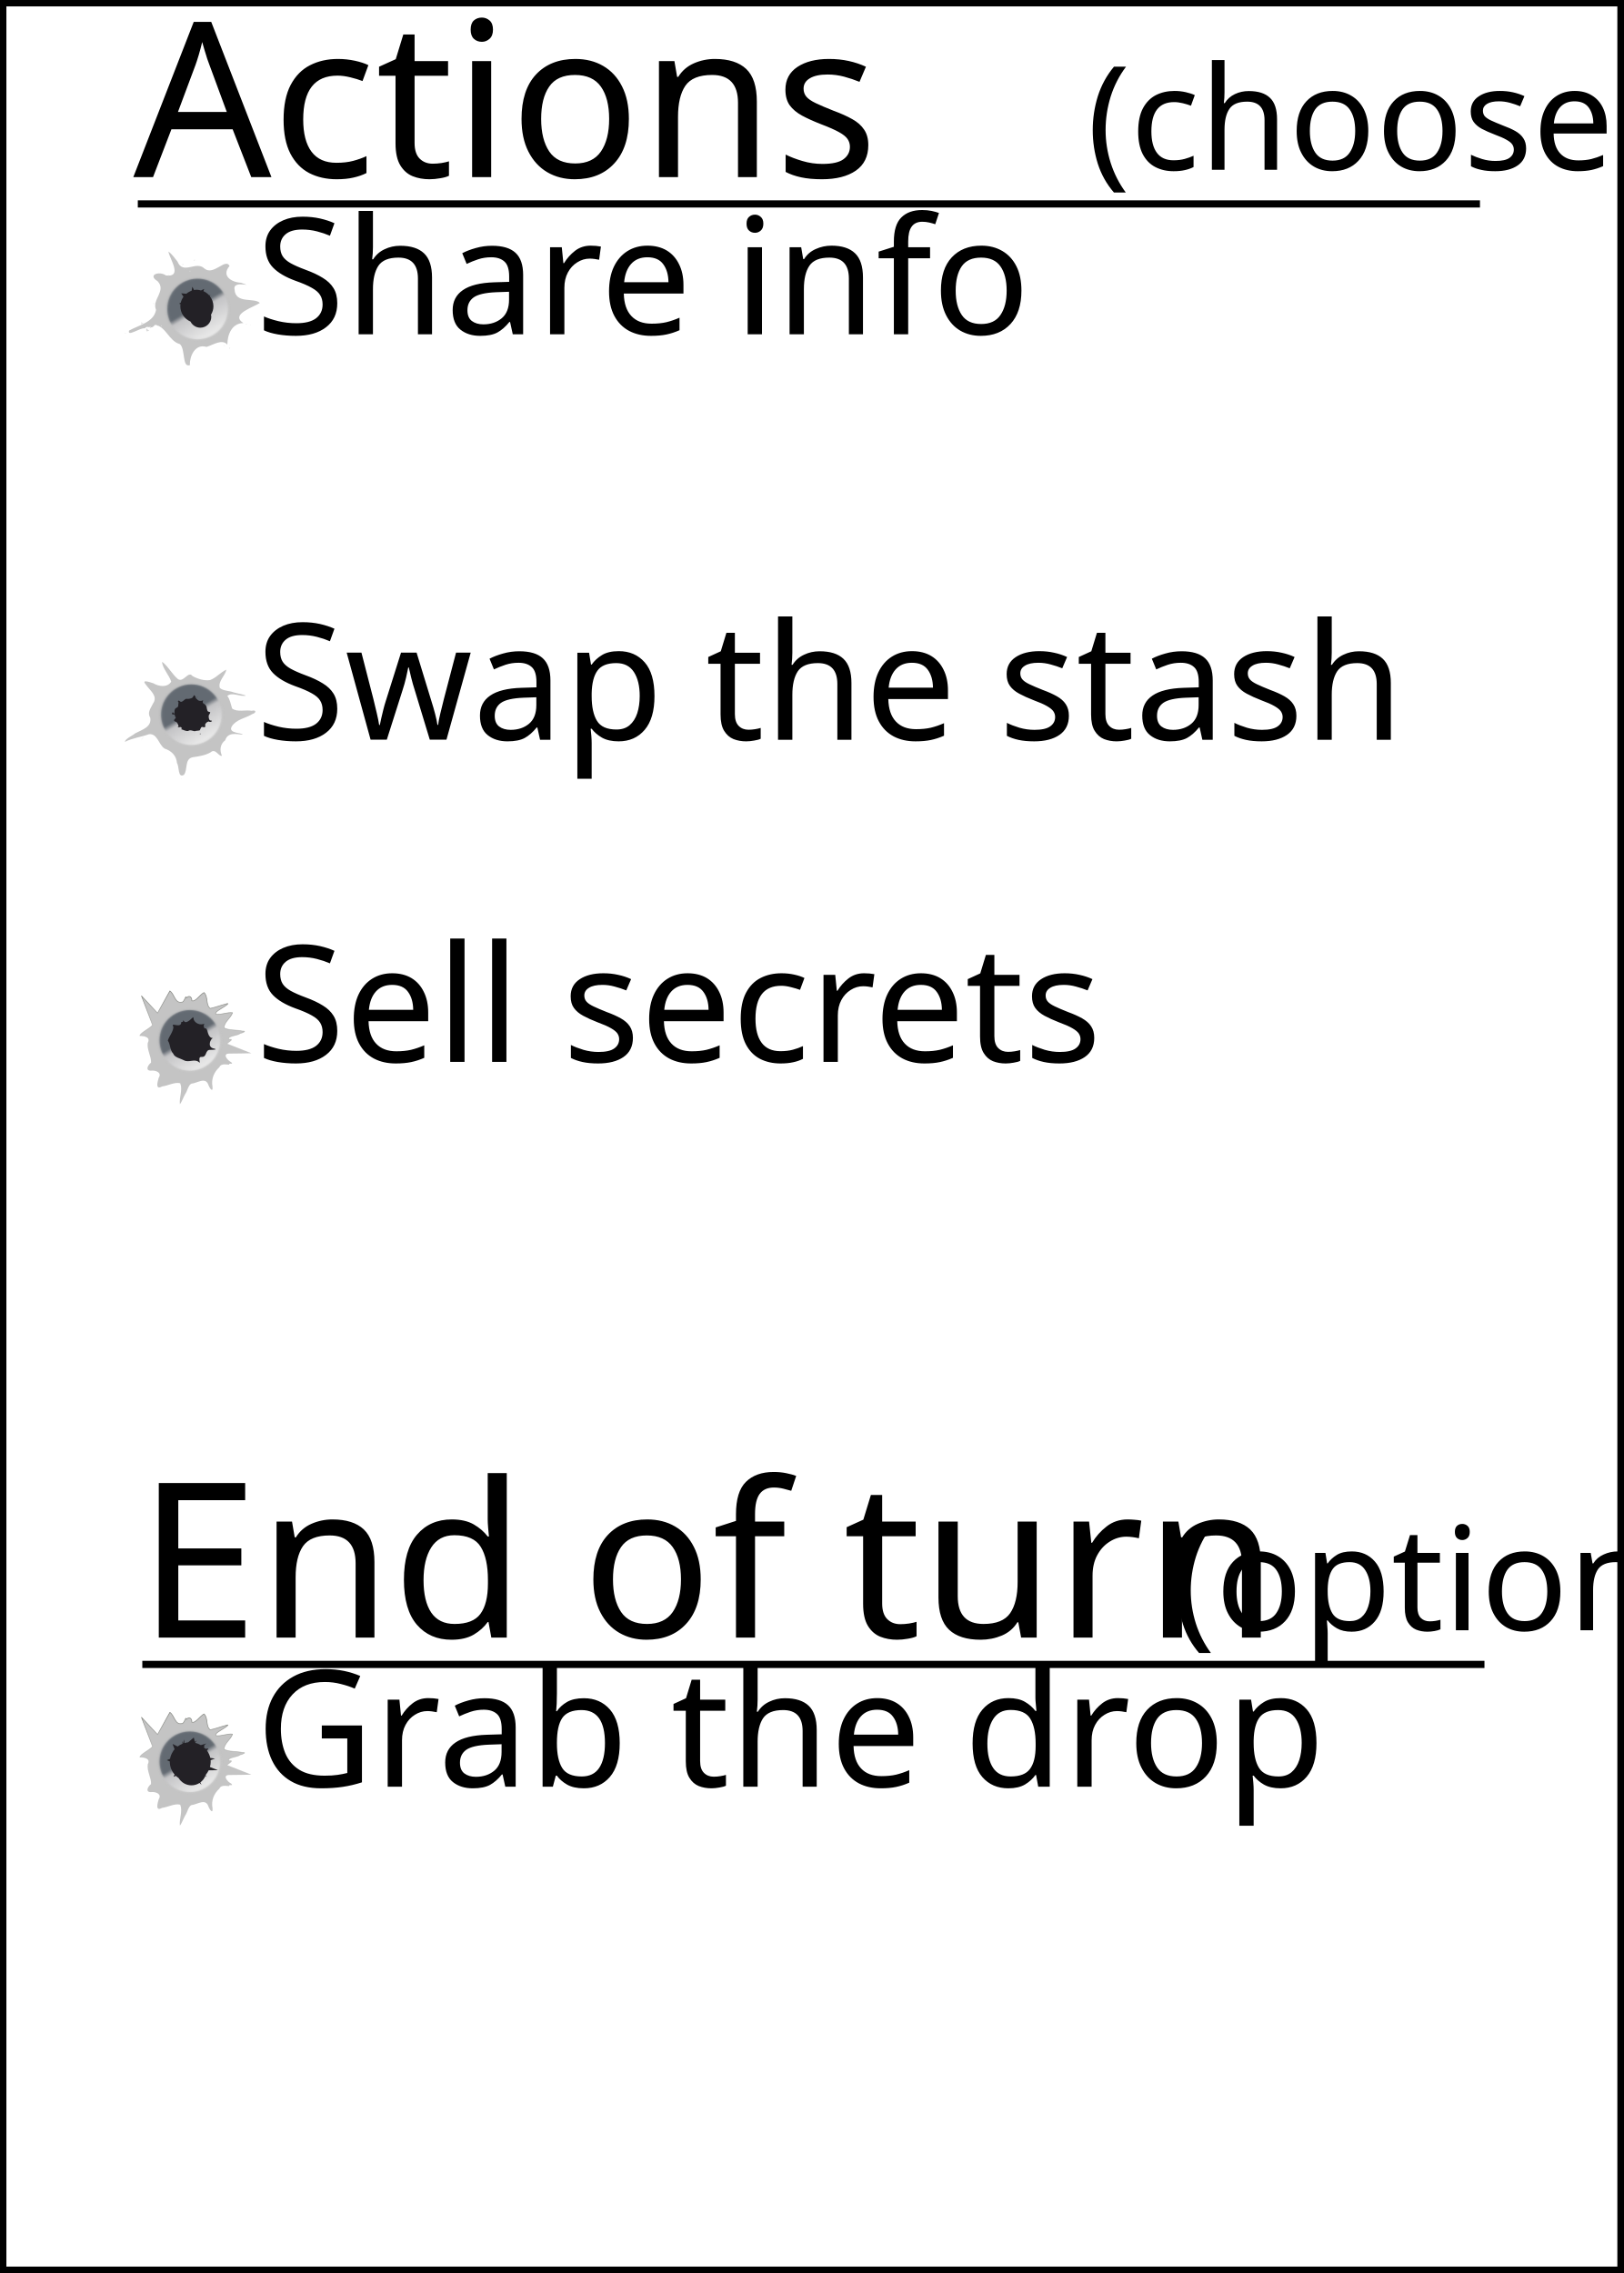
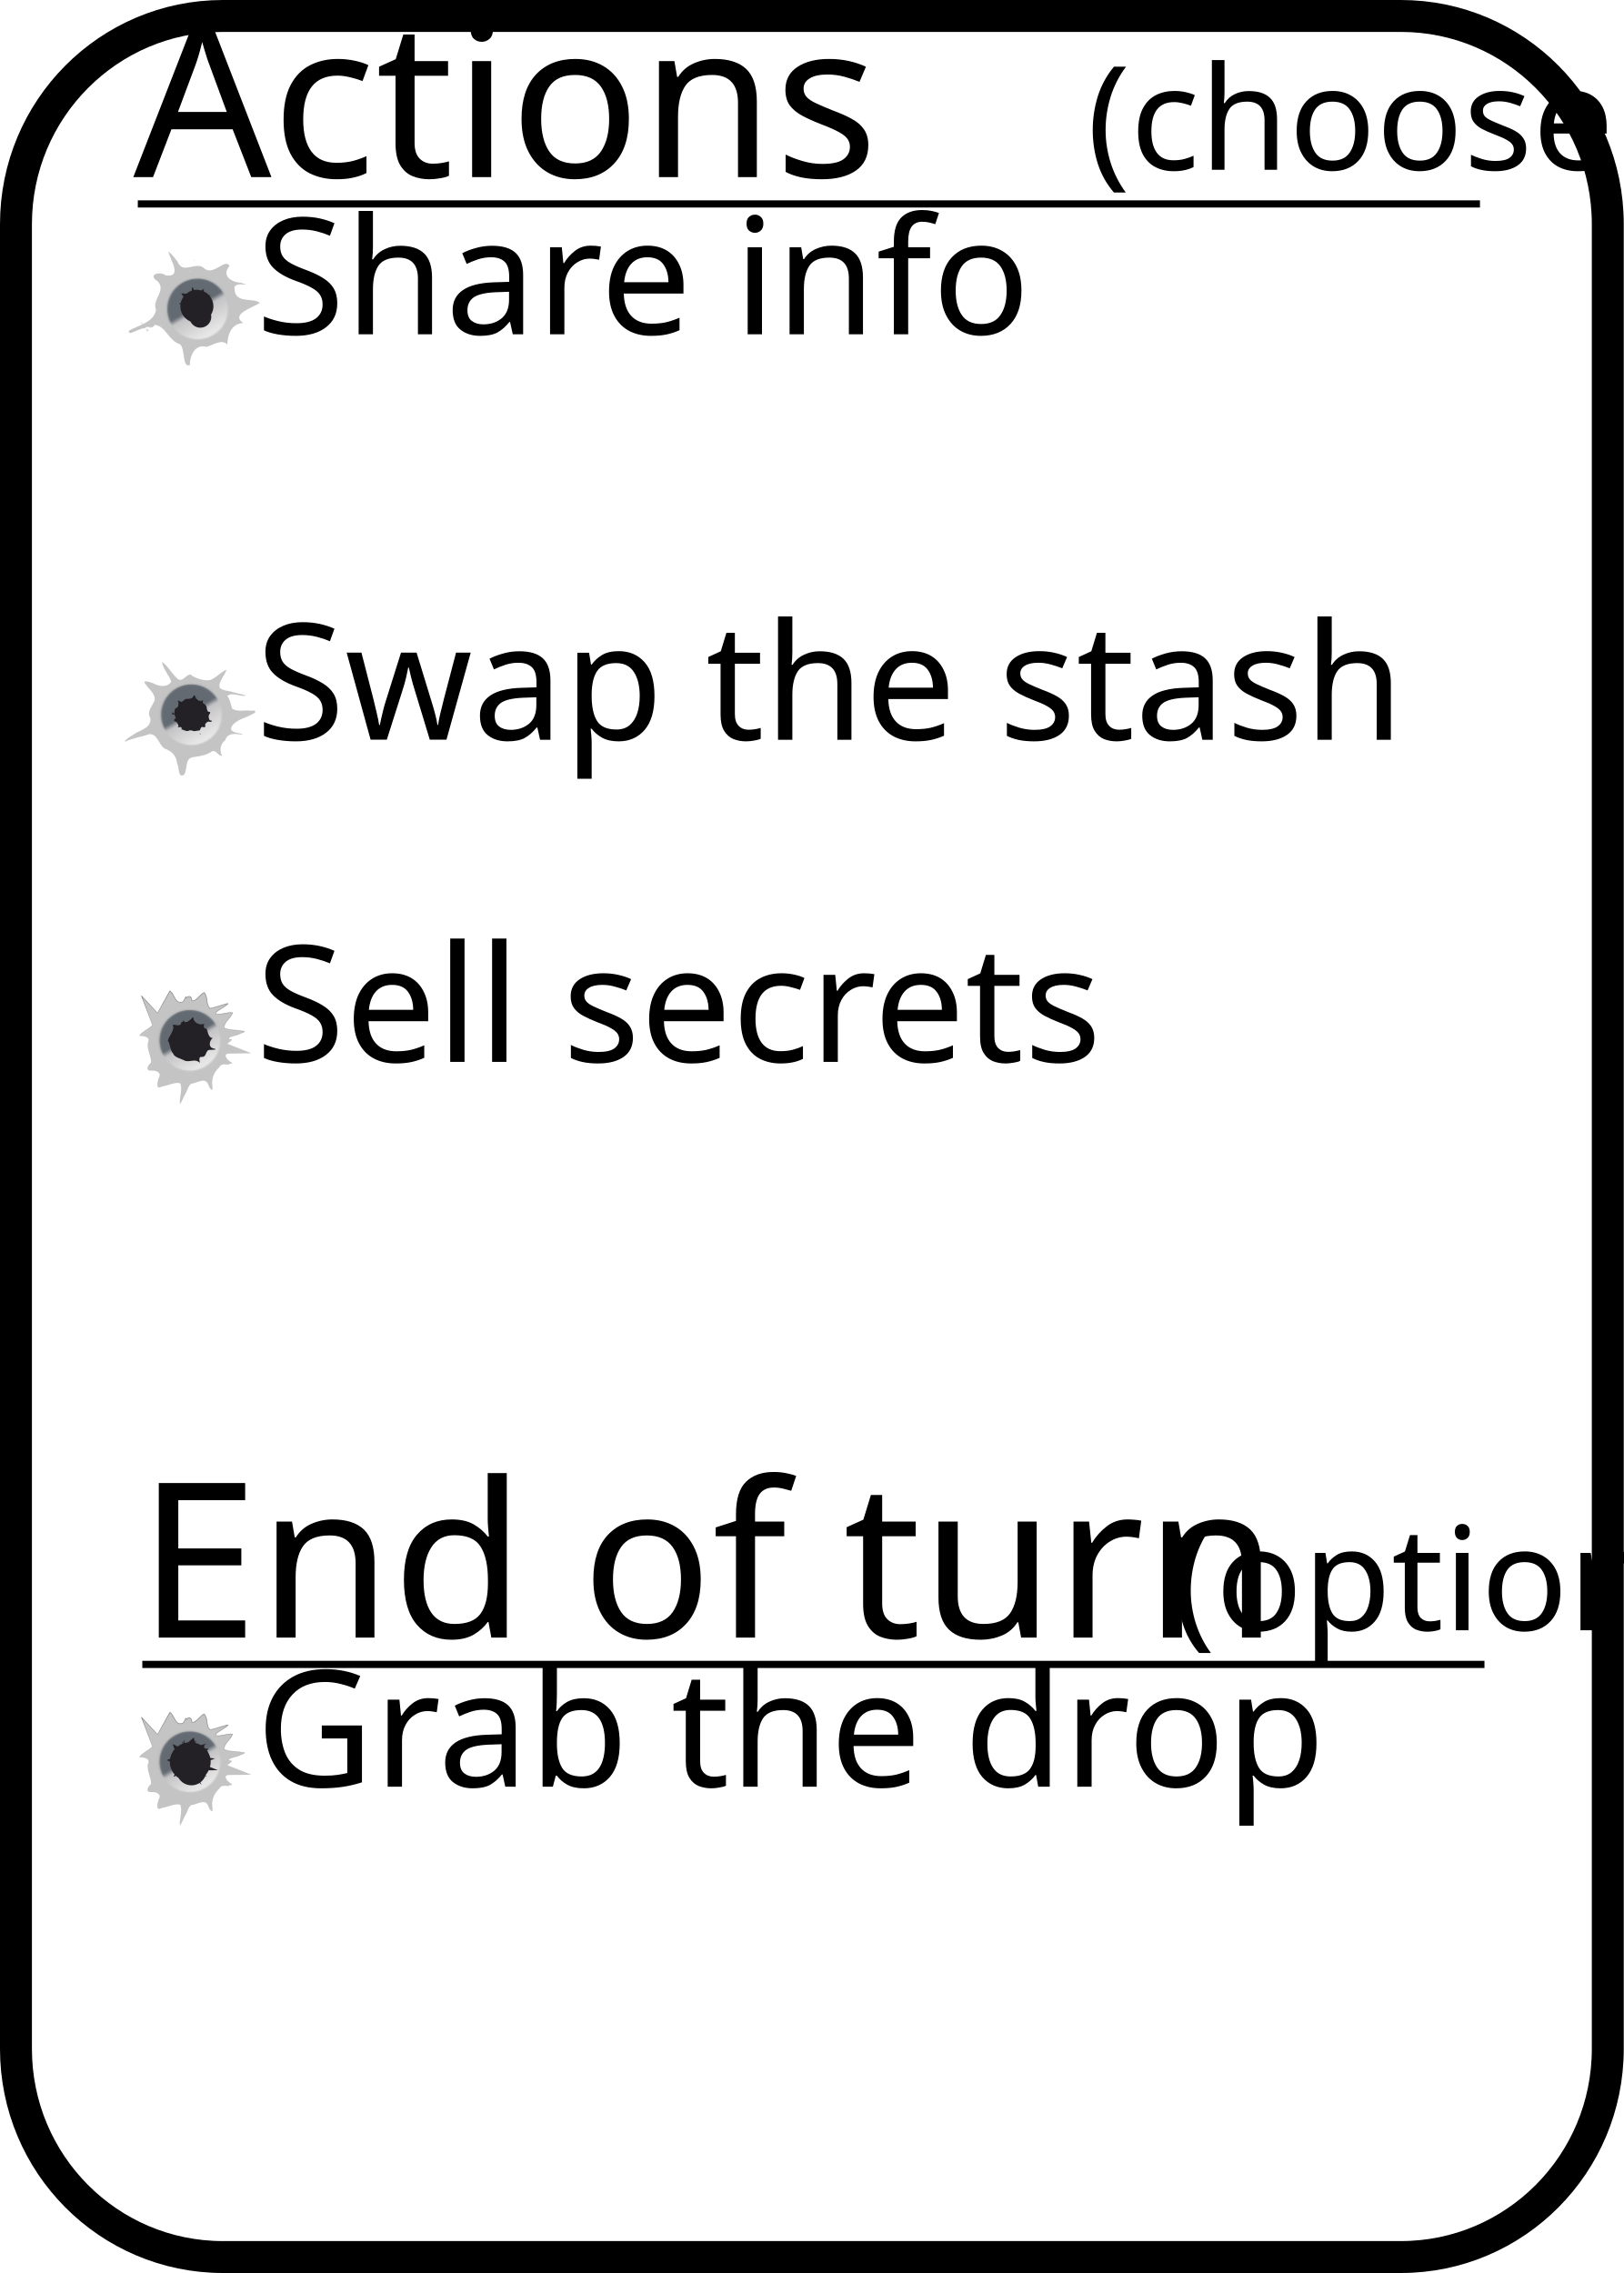
<svg xmlns="http://www.w3.org/2000/svg" xmlns:xlink="http://www.w3.org/1999/xlink" width="2.5in" height="3.5in" viewBox="0 0 225 315" id="svg2" version="1.1">
  <defs id="defs4">
    <clipPath clipPathUnits="userSpaceOnUse" id="clipPath4487">
      <rect y="217.061" x="289.868" height="315" width="225" id="rect4489" style="opacity:1;fill:#000000;fill-opacity:1;fill-rule:evenodd;stroke:none;stroke-width:1px;stroke-linecap:butt;stroke-linejoin:miter;stroke-opacity:1" />
    </clipPath>
    <clipPath id="clipPath4487-1" clipPathUnits="userSpaceOnUse">
      <rect style="opacity:1;fill:#000000;fill-opacity:1;fill-rule:evenodd;stroke:none;stroke-width:1px;stroke-linecap:butt;stroke-linejoin:miter;stroke-opacity:1" id="rect4489-6" width="225" height="315" x="289.868" y="217.061" />
    </clipPath>
    <filter id="filter4176" style="color-interpolation-filters:sRGB;">
      <feGaussianBlur id="feGaussianBlur4178" result="blur" stdDeviation="3.13" />
      <feComposite id="feComposite4180" result="composite1" operator="atop" in2="blur" in="SourceGraphic" />
      <feComposite id="feComposite4182" result="composite2" operator="in" in2="composite1" />
      <feComposite id="feComposite4184" result="composite3" operator="in" in2="composite2" />
    </filter>
    <filter id="filter4250" style="color-interpolation-filters:sRGB;">
      <feGaussianBlur id="feGaussianBlur4252" result="blur" stdDeviation="15.894" />
      <feComposite id="feComposite4254" result="composite1" operator="atop" in2="blur" in="SourceGraphic" />
      <feComposite id="feComposite4256" result="composite2" operator="in" in2="composite1" />
      <feComposite id="feComposite4258" result="composite3" operator="in" in2="composite2" />
    </filter>
    <clipPath clipPathUnits="userSpaceOnUse" id="clipPath4487-7">
      <rect y="217.061" x="289.868" height="315" width="225" id="rect4489-8" style="opacity:1;fill:#000000;fill-opacity:1;fill-rule:evenodd;stroke:none;stroke-width:1px;stroke-linecap:butt;stroke-linejoin:miter;stroke-opacity:1" />
    </clipPath>
    <filter style="color-interpolation-filters:sRGB;" id="filter4159">
      <feGaussianBlur stdDeviation="3.13" result="blur" id="feGaussianBlur4161" />
      <feComposite in="SourceGraphic" in2="blur" operator="atop" result="composite1" id="feComposite4163" />
      <feComposite in2="composite1" operator="in" result="composite2" id="feComposite4165" />
      <feComposite in2="composite2" operator="in" result="composite3" id="feComposite4167" />
    </filter>
    <clipPath id="clipPath4359" clipPathUnits="userSpaceOnUse">
      <rect style="opacity:1;fill:#2d78ba;fill-opacity:1;fill-rule:evenodd;stroke:none;stroke-width:1px;stroke-linecap:butt;stroke-linejoin:miter;stroke-opacity:1" id="rect4361" width="503.893" height="705.45" x="-1014.725" y="-323.922" />
    </clipPath>
    <filter id="filter4316-3" style="color-interpolation-filters:sRGB">
      <feGaussianBlur id="feGaussianBlur4318-7" result="blur" stdDeviation="5" />
      <feComposite id="feComposite4320-6" result="composite1" operator="atop" in2="blur" in="SourceGraphic" />
      <feComposite id="feComposite4322-7" result="composite2" operator="in" in2="composite1" />
      <feComposite id="feComposite4324-4" result="composite3" operator="in" in2="composite2" />
    </filter>
    <clipPath clipPathUnits="userSpaceOnUse" id="clipPath4337">
      <rect style="opacity:1;fill:#442a0b;fill-opacity:1;fill-rule:evenodd;stroke:none;stroke-width:1px;stroke-linecap:butt;stroke-linejoin:miter;stroke-opacity:1" id="rect4339" width="270.947" height="379.325" x="-368.422" y="-89.322" />
    </clipPath>
    <clipPath id="clipPath4487-6" clipPathUnits="userSpaceOnUse">
      <rect style="opacity:1;fill:#000000;fill-opacity:1;fill-rule:evenodd;stroke:none;stroke-width:1px;stroke-linecap:butt;stroke-linejoin:miter;stroke-opacity:1" id="rect4489-0" width="225" height="315" x="289.868" y="217.061" />
    </clipPath>
    <clipPath id="clipPath4644" clipPathUnits="userSpaceOnUse">
      <rect style="opacity:1;fill:#1b3a55;fill-opacity:1;fill-rule:evenodd;stroke:none;stroke-width:1px;stroke-linecap:butt;stroke-linejoin:miter;stroke-opacity:1" id="rect4646" width="225" height="315" x="289.868" y="217.061" />
    </clipPath>
    <clipPath clipPathUnits="userSpaceOnUse" id="clipPath4487-7-5">
      <rect y="217.061" x="289.868" height="315" width="225" id="rect4489-1" style="opacity:1;fill:#000000;fill-opacity:1;fill-rule:evenodd;stroke:none;stroke-width:1px;stroke-linecap:butt;stroke-linejoin:miter;stroke-opacity:1" />
    </clipPath>
    <clipPath clipPathUnits="userSpaceOnUse" id="clipPath4644-9">
      <rect y="217.061" x="289.868" height="315" width="225" id="rect4646-0" style="opacity:1;fill:#1b3a55;fill-opacity:1;fill-rule:evenodd;stroke:none;stroke-width:1px;stroke-linecap:butt;stroke-linejoin:miter;stroke-opacity:1" />
    </clipPath>
    <filter style="color-interpolation-filters:sRGB;" id="filter4169">
      <feGaussianBlur stdDeviation="64.59" result="blur" id="feGaussianBlur4171" />
      <feComposite in="SourceGraphic" in2="blur" operator="atop" result="composite1" id="feComposite4173" />
      <feComposite in2="composite1" operator="in" result="composite2" id="feComposite4175" />
      <feComposite in2="composite2" operator="in" result="composite3" id="feComposite4177" />
    </filter>
    <clipPath clipPathUnits="userSpaceOnUse" id="clipPath4185">
      <rect style="opacity:0.214;fill:#ff0000;fill-opacity:1" id="rect4187" width="628.571" height="874.286" x="544.154" y="-656.51" />
    </clipPath>
    <filter style="color-interpolation-filters:sRGB;" id="filter4249">
      <feColorMatrix values="9.021 0 0 4.071 -4.011 0 9.021 0 4.071 -4.011 0 0 9.021 4.071 -4.011 0 0 0 1 0" id="feColorMatrix4251" />
    </filter>
    <filter style="color-interpolation-filters:sRGB;" id="filter4283">
      <feGaussianBlur stdDeviation="3.13" result="blur" id="feGaussianBlur4285" />
      <feComposite in="SourceGraphic" in2="blur" operator="atop" result="composite1" id="feComposite4287" />
      <feComposite in2="composite1" operator="in" result="composite2" id="feComposite4289" />
      <feComposite in2="composite2" operator="in" result="composite3" id="feComposite4291" />
    </filter>
    <filter style="color-interpolation-filters:sRGB;" id="filter4564">
      <feColorMatrix values="2.86 -0.3 -0.3 0 0 -0.3 2.86 -0.3 0 0 -0.3 -0.3 2.86 0 0 0 0 0 1 0 " id="feColorMatrix4566" />
    </filter>
    <clipPath clipPathUnits="userSpaceOnUse" id="clipPath5019">
      <rect style="opacity:1;fill:#1b3a55;fill-opacity:1;fill-rule:evenodd;stroke:none;stroke-width:1px;stroke-linecap:butt;stroke-linejoin:miter;stroke-opacity:1" id="rect5021" width="652.476" height="913.466" x="634.955" y="-611.306" />
    </clipPath>
    <filter id="filter4316" style="color-interpolation-filters:sRGB;">
      <feGaussianBlur id="feGaussianBlur4318" result="blur" stdDeviation="5" />
      <feComposite id="feComposite4320" result="composite1" operator="atop" in2="blur" in="SourceGraphic" />
      <feComposite id="feComposite4322" result="composite2" operator="in" in2="composite1" />
      <feComposite id="feComposite4324" result="composite3" operator="in" in2="composite2" />
    </filter>
    <clipPath clipPathUnits="userSpaceOnUse" id="clipPath5019-2">
      <rect style="opacity:1;fill:#1b3a55;fill-opacity:1;fill-rule:evenodd;stroke:none;stroke-width:1px;stroke-linecap:butt;stroke-linejoin:miter;stroke-opacity:1" id="rect5021-4" width="652.476" height="913.466" x="634.955" y="-611.306" />
    </clipPath>
    <filter style="color-interpolation-filters:sRGB" id="filter4564-0">
      <feColorMatrix values="2.86 -0.3 -0.3 0 0 -0.3 2.86 -0.3 0 0 -0.3 -0.3 2.86 0 0 0 0 0 1 0 " id="feColorMatrix4566-8" />
    </filter>
    <filter style="color-interpolation-filters:sRGB" id="filter4283-3">
      <feGaussianBlur stdDeviation="3.13" result="blur" id="feGaussianBlur4285-8" />
      <feComposite in="SourceGraphic" in2="blur" operator="atop" result="composite1" id="feComposite4287-4" />
      <feComposite in2="composite1" operator="in" result="composite2" id="feComposite4289-2" />
      <feComposite in2="composite2" operator="in" result="composite3" id="feComposite4291-5" />
    </filter>
    <clipPath id="clipPath4359-9" clipPathUnits="userSpaceOnUse">
      <rect style="opacity:1;fill:#2d78ba;fill-opacity:1;fill-rule:evenodd;stroke:none;stroke-width:1px;stroke-linecap:butt;stroke-linejoin:miter;stroke-opacity:1" id="rect4361-8" width="503.893" height="705.45" x="-1014.725" y="-323.922" />
    </clipPath>
    <clipPath clipPathUnits="userSpaceOnUse" id="clipPath4602">
      <rect y="210.709" x="268.872" height="310.407" width="221.719" id="rect4604" style="opacity:1;fill:#42004f;fill-opacity:1;fill-rule:evenodd;stroke:none;stroke-width:1px;stroke-linecap:butt;stroke-linejoin:miter;stroke-opacity:1" />
    </clipPath>
    <clipPath clipPathUnits="userSpaceOnUse" id="clipPath4284">
      <rect style="opacity:1;fill:#42004f;fill-opacity:1;fill-rule:evenodd;stroke:none;stroke-width:1px;stroke-linecap:butt;stroke-linejoin:miter;stroke-opacity:1" id="rect4286" width="225" height="315" x="289.868" y="217.061" />
    </clipPath>
    <linearGradient id="linearGradient4192">
      <stop style="stop-color:#888a85;stop-opacity:1;" offset="0" id="stop4194" />
      <stop style="stop-color:#888a85;stop-opacity:0;" offset="1" id="stop4196" />
    </linearGradient>
    <linearGradient id="linearGradient4089">
      <stop style="stop-color:#636a72;stop-opacity:1;" offset="0" id="stop4091" />
      <stop id="stop4097" offset="0.416" style="stop-color:#636a72;stop-opacity:1" />
      <stop style="stop-color:#c4c4c6;stop-opacity:1" offset="0.515" id="stop4099" />
      <stop style="stop-color:#e7e7e7;stop-opacity:1" offset="1" id="stop4093" />
    </linearGradient>
    <linearGradient xlink:href="#linearGradient4192" id="linearGradient4372" gradientUnits="userSpaceOnUse" gradientTransform="translate(-42,-169)" x1="125.959" y1="244.126" x2="125.117" y2="267.638" />
    <linearGradient xlink:href="#linearGradient4089" id="linearGradient4374" gradientUnits="userSpaceOnUse" x1="111.267" y1="255.702" x2="120.723" y2="269.105" />
    <filter id="filter4141-2">
      <feGaussianBlur stdDeviation="0.35" id="feGaussianBlur4143-9" />
    </filter>
    <linearGradient xlink:href="#linearGradient4192" id="linearGradient4619" gradientUnits="userSpaceOnUse" gradientTransform="matrix(1.49614,0,0,1.49614,-85.83291,-256.1351)" x1="125.959" y1="244.126" x2="125.117" y2="267.638" />
    <linearGradient xlink:href="#linearGradient4089" id="linearGradient4210-4" gradientUnits="userSpaceOnUse" x1="111.267" y1="255.702" x2="120.723" y2="269.105" />
    <linearGradient xlink:href="#linearGradient4089" id="linearGradient4237" gradientUnits="userSpaceOnUse" x1="111.267" y1="255.702" x2="120.723" y2="269.105" />
    <linearGradient xlink:href="#linearGradient4089" id="linearGradient4392" gradientUnits="userSpaceOnUse" x1="111.267" y1="255.702" x2="120.723" y2="269.105" />
    <linearGradient xlink:href="#linearGradient4192" id="linearGradient4648" gradientUnits="userSpaceOnUse" gradientTransform="matrix(1.49614,0,0,1.49614,-85.83291,-256.1351)" x1="125.959" y1="244.126" x2="125.117" y2="267.638" />
  </defs>
  <g id="layer1" transform="translate(-289.8679,-217.0612)">
    <g id="g4371" transform="translate(-0.6249959,-5.999956)">
      <text xml:space="preserve" style="font-style:normal;font-weight:normal;font-size:40px;line-height:125%;font-family:sans-serif;text-align:start;letter-spacing:0px;word-spacing:0px;text-anchor:start;fill:#000000;fill-opacity:1;stroke:none;stroke-width:1px;stroke-linecap:butt;stroke-linejoin:miter;stroke-opacity:1" x="308.964" y="247.604" id="text4213">
        <tspan x="308.964" y="247.604" style="font-style:normal;font-variant:normal;font-weight:normal;font-stretch:normal;font-size:30px;font-family:'RM Typerighter old';-inkscape-font-specification:'RM Typerighter old';text-align:start;text-anchor:start" id="tspan4215">Actions</tspan>
      </text>
      <text id="text4262" y="246.588" x="441.116" style="font-style:normal;font-weight:normal;font-size:20px;line-height:125%;font-family:sans-serif;text-align:start;letter-spacing:0px;word-spacing:0px;text-anchor:start;fill:#000000;fill-opacity:1;stroke:none;stroke-width:1px;stroke-linecap:butt;stroke-linejoin:miter;stroke-opacity:1" xml:space="preserve">
        <tspan id="tspan4264" style="font-style:normal;font-variant:normal;font-weight:normal;font-stretch:normal;font-size:20px;font-family:'RM Typerighter old';-inkscape-font-specification:'RM Typerighter old';text-align:start;text-anchor:start" y="246.588" x="441.116">(choose one)</tspan>
      </text>
      <path id="path4305" d="m 309.589,251.323 185.98,0" style="fill:none;fill-rule:evenodd;stroke:#000000;stroke-width:0.995px;stroke-linecap:butt;stroke-linejoin:miter;stroke-opacity:1" />
    </g>
    <g id="g4379" transform="translate(0,196.3989)">
      <text id="text4383" y="247.604" x="308.964" style="font-style:normal;font-weight:normal;font-size:40px;line-height:125%;font-family:sans-serif;text-align:start;letter-spacing:0px;word-spacing:0px;text-anchor:start;fill:#000000;fill-opacity:1;stroke:none;stroke-width:1px;stroke-linecap:butt;stroke-linejoin:miter;stroke-opacity:1" xml:space="preserve">
        <tspan id="tspan4385" style="font-style:normal;font-variant:normal;font-weight:normal;font-stretch:normal;font-size:30px;font-family:'RM Typerighter old';-inkscape-font-specification:'RM Typerighter old';text-align:start;text-anchor:start" y="247.604" x="308.964">End of turn</tspan>
      </text>
      <text xml:space="preserve" style="font-style:normal;font-weight:normal;font-size:20px;line-height:125%;font-family:sans-serif;text-align:start;letter-spacing:0px;word-spacing:0px;text-anchor:start;fill:#000000;fill-opacity:1;stroke:none;stroke-width:1px;stroke-linecap:butt;stroke-linejoin:miter;stroke-opacity:1" x="452.288" y="246.588" id="text4387">
        <tspan x="452.288" y="246.588" style="font-style:normal;font-variant:normal;font-weight:normal;font-stretch:normal;font-size:20px;font-family:'RM Typerighter old';-inkscape-font-specification:'RM Typerighter old';text-align:start;text-anchor:start" id="tspan4389">(optional)</tspan>
      </text>
      <path style="fill:none;fill-rule:evenodd;stroke:#000000;stroke-width:0.995px;stroke-linecap:butt;stroke-linejoin:miter;stroke-opacity:1" d="m 309.589,251.323 185.98,0" id="path4391" />
    </g>
    <g id="g4824" transform="translate(0,-3.060227)">
      <flowRoot transform="translate(303.1763,330.6424)" style="font-style:normal;font-variant:normal;font-weight:normal;font-stretch:normal;font-size:7.5px;line-height:125%;font-family:Consolas;-inkscape-font-specification:Consolas;text-align:justify;letter-spacing:0px;word-spacing:0px;text-anchor:start;fill:#000000;fill-opacity:1;stroke:none;stroke-width:1px;stroke-linecap:butt;stroke-linejoin:miter;stroke-opacity:1" id="flowRoot4361" xml:space="preserve">
        <flowRegion id="flowRegion4363">
          <rect style="font-style:normal;font-variant:normal;font-weight:normal;font-stretch:normal;font-size:7.5px;font-family:Consolas;-inkscape-font-specification:Consolas;text-align:justify;text-anchor:start;fill:#000000;fill-opacity:1" y="43.269" x="5.556" height="69.572" width="185.79" id="rect4365" />
        </flowRegion>
        <flowPara style="font-style:normal;font-variant:normal;font-weight:bold;font-stretch:normal;font-size:6.875px;font-family:Consolas;-inkscape-font-specification:'Consolas Bold';text-align:justify;text-anchor:start" id="flowPara4367">Reveal 2 cards from your hand to another player. They must respond by saying “yes” or “no”, revealing whether or not they have a card equal to the sum of those cards. If “yes”, they must hand a card of that value to you, and you must choose one of your revealed cards to give them in return. </flowPara>
        <flowPara id="flowPara4369" style="font-style:normal;font-variant:normal;font-weight:bold;font-stretch:normal;font-size:6.875px;font-family:Consolas;-inkscape-font-specification:'Consolas Bold';text-align:justify;text-anchor:start" />
      </flowRoot>
      <g id="g4792">
        <text xml:space="preserve" style="font-style:normal;font-weight:normal;font-size:22.5px;line-height:125%;font-family:sans-serif;text-align:start;letter-spacing:0px;word-spacing:0px;text-anchor:start;fill:#000000;fill-opacity:1;stroke:none;stroke-width:1px;stroke-linecap:butt;stroke-linejoin:miter;stroke-opacity:1" x="325.305" y="367.284" id="text4465">
          <tspan x="325.305" y="367.284" style="font-style:normal;font-variant:normal;font-weight:normal;font-stretch:normal;font-size:22.5px;font-family:'RM Typerighter old';-inkscape-font-specification:'RM Typerighter old';text-align:start;text-anchor:start" id="tspan4467">Sell secrets</tspan>
        </text>
        <g id="g4187" transform="matrix(0.2139249,0,0,0.2139249,292.9408,358.3359)">
          <g transform="matrix(1.49614,0,0,1.49614,-4.610913,-112.6535)" id="g4366">
            <path style="opacity:1;fill:#c4c4c4;fill-opacity:1;fill-rule:nonzero;stroke:url(#linearGradient4372);stroke-width:0.3;stroke-linecap:round;stroke-linejoin:round;stroke-miterlimit:4;stroke-dasharray:none;stroke-dashoffset:0;stroke-opacity:1" d="m 67.031,72.531 c -1.781,3.188 -3.562,6.375 -5.344,9.562 -2.312,-2.469 -4.625,-4.938 -6.938,-7.406 1.594,4.219 3.188,8.438 4.781,12.656 -1.51,1.64 -5.127,3.15 -5.551,4.572 1.916,-0.003 4.909,0.464 3.528,3.106 -0.549,2.954 1.583,6.013 1.357,8.549 -1.675,1.335 -2.583,3.815 0.46,3.448 1.823,-0.065 4.292,0.946 2.873,3.116 -0.486,1.639 -1.617,5.465 1.43,3.76 2.565,-0.334 5.57,-2.042 7.884,-1.388 1.141,2.905 -0.504,6.034 -0.154,9.055 0.842,-0.972 1.511,-3.006 2.303,-4.369 0.974,-1.376 1.345,-3.939 2.722,-4.522 2.518,-0.199 6.178,-3.185 7.371,0.704 0.463,1.23 2.027,3.439 1.725,0.577 -0.607,-3.278 0.596,-6.23 3.004,-8.43 0.78,-1.899 3.8,-0.948 4.191,-1.103 -0.23,-0.909 2.26,0.227 0.875,-1.069 -1.582,-0.71 -4.017,-3.767 -0.717,-3.7 3.159,0.002 6.319,-0.093 9.478,-0.149 -3.49,-1.354 -6.979,-2.708 -10.469,-4.062 0.558,-0.773 3.405,-2.179 0.831,-2.016 -0.857,-1.315 3.68,-1.5 4.796,-2.473 0.863,-0.174 3.209,-1.141 0.923,-1.071 -2.533,-0.575 -5.901,-0.252 -7.91,-1.39 0.103,-2.633 2.901,-4.139 3.658,-6.526 -2.201,-0.307 -4.67,0.9 -7.005,0.693 -1.232,-0.816 2.174,-2.4 3.122,-3.122 0.872,-0.539 3.215,-2.16 0.878,-1.319 -2.233,0.554 -4.392,1.428 -6.626,1.871 -2.045,-1.495 -0.823,-5.089 -2.701,-6.86 -1.711,0.842 -3.753,4.234 -5.303,3.521 0.2,-1.501 -1.208,-2.629 -2.281,-1.16 -0.332,-1.844 -0.859,2.177 -2.228,1.797 -2.726,0.567 -3.053,-3.606 -4.961,-4.841 l -0.006,-0.008 z" id="path3557" />
            <g id="g4360">
              <ellipse transform="matrix(1.575764,0,0,1.300005,-106.9719,-246.5667)" id="path3578" style="opacity:1;fill:url(#linearGradient4374);fill-opacity:1;fill-rule:nonzero;stroke:none;stroke-width:0.5;stroke-linecap:round;stroke-linejoin:round;stroke-miterlimit:4;stroke-dasharray:none;stroke-dashoffset:0;stroke-opacity:1;filter:url(#filter4141-2)" cx="115.915" cy="261.918" rx="8.334" ry="10.102" />
              <path id="path3553" d="m 77.111,83.851 c -1.034,0.888 -3.301,3.533 -4.236,1.307 -0.355,1.725 -0.913,-0.106 -0.998,1.504 -0.81,1.958 -4.682,-0.846 -3.309,1.455 -0.146,2.209 -1.947,4.13 -2.434,5.927 1.149,1.439 0.834,4.068 2.324,5.607 0.57,1.665 3.1,2.07 4.691,2.913 2.037,1.123 4.479,-0.749 6.345,0.695 1.353,1.433 -0.824,-2.327 1.29,-2.174 2.52,0.171 1.268,-3.245 3.89,-3.049 1.396,-0.017 3.474,-0.12 1.018,-0.682 -2.538,-0.782 -1.031,-4.091 -0.028,-4.432 -2.314,0.054 -2.177,-3.757 -2.946,-4.142 -1.684,0.128 -0.822,-2.479 -0.628,-2.126 -1.996,0.965 -4.244,-0.218 -4.769,-1.83 -0.031,-0.33 -0.058,-0.67 -0.209,-0.972 z" style="opacity:1;fill:#232126;fill-opacity:1;fill-rule:nonzero;stroke:none;stroke-width:0.5;stroke-linecap:round;stroke-linejoin:round;stroke-miterlimit:4;stroke-dasharray:none;stroke-dashoffset:0;stroke-opacity:1" />
            </g>
          </g>
        </g>
      </g>
    </g>
    <g id="g4810" transform="translate(0,2)">
      <flowRoot xml:space="preserve" id="flowRoot4323" style="font-style:normal;font-variant:normal;font-weight:normal;font-stretch:normal;font-size:7.5px;line-height:125%;font-family:Consolas;-inkscape-font-specification:Consolas;text-align:justify;letter-spacing:0px;word-spacing:0px;text-anchor:start;fill:#000000;fill-opacity:1;stroke:none;stroke-width:1px;stroke-linecap:butt;stroke-linejoin:miter;stroke-opacity:1" transform="translate(303.407,426.0315)">
        <flowRegion id="flowRegion4325">
          <rect id="rect4327" width="185.79" height="66.036" x="5.556" y="43.269" style="font-style:normal;font-variant:normal;font-weight:normal;font-stretch:normal;font-size:7.5px;font-family:Consolas;-inkscape-font-specification:Consolas;text-align:justify;text-anchor:start;fill:#000000;fill-opacity:1" />
        </flowRegion>
        <flowPara id="flowPara4329" style="font-style:normal;font-variant:normal;font-weight:bold;font-stretch:normal;font-size:6.875px;font-family:Consolas;-inkscape-font-specification:'Consolas Bold';text-align:justify;text-anchor:start">Place 2 cards from your hand face up next to the Drop, then secretly check the Drop. If the Drop is equal to the sum of the 2 cards you placed, you win! If not, you are eliminated from the round and must reveal all your cards, placing them face up in front of you.</flowPara>
        <flowPara id="flowPara4331" style="font-style:normal;font-variant:normal;font-weight:bold;font-stretch:normal;font-size:6.875px;font-family:Consolas;-inkscape-font-specification:'Consolas Bold';text-align:justify;text-anchor:start" />
      </flowRoot>
      <g id="g4802">
        <text id="text4483" y="462.674" x="325.305" style="font-style:normal;font-weight:normal;font-size:22.5px;line-height:125%;font-family:sans-serif;text-align:start;letter-spacing:0px;word-spacing:0px;text-anchor:start;fill:#000000;fill-opacity:1;stroke:none;stroke-width:1px;stroke-linecap:butt;stroke-linejoin:miter;stroke-opacity:1" xml:space="preserve">
          <tspan id="tspan4485" style="font-style:normal;font-variant:normal;font-weight:normal;font-stretch:normal;font-size:22.5px;font-family:'RM Typerighter old';-inkscape-font-specification:'RM Typerighter old';text-align:start;text-anchor:start" y="462.674" x="325.305">Grab the drop</tspan>
        </text>
        <g id="g4194-5" transform="matrix(0.2139249,0,0,0.2139249,296.8736,429.8558)">
          <path style="opacity:1;fill:#c4c4c4;fill-opacity:1;fill-rule:nonzero;stroke:url(#linearGradient4648);stroke-width:0.449;stroke-linecap:round;stroke-linejoin:round;stroke-miterlimit:4;stroke-dasharray:none;stroke-dashoffset:0;stroke-opacity:1" d="m 77.293,105.23 c -2.665,4.769 -5.33,9.538 -7.995,14.307 -3.46,-3.694 -6.92,-7.387 -10.379,-11.081 2.384,6.312 4.769,12.624 7.153,18.936 -2.259,2.453 -7.671,4.713 -8.305,6.841 2.867,-0.004 7.345,0.695 5.278,4.647 -0.821,4.42 2.368,8.996 2.031,12.79 -2.506,1.997 -3.864,5.708 0.688,5.159 2.727,-0.097 6.421,1.415 4.299,4.662 -0.728,2.452 -2.419,8.176 2.14,5.626 3.837,-0.499 8.333,-3.055 11.795,-2.077 1.707,4.346 -0.755,9.028 -0.231,13.547 1.26,-1.454 2.26,-4.497 3.445,-6.537 1.457,-2.059 2.012,-5.894 4.073,-6.766 3.767,-0.297 9.243,-4.765 11.028,1.054 0.692,1.84 3.033,5.145 2.581,0.863 -0.908,-4.904 0.892,-9.321 4.495,-12.613 1.167,-2.841 5.685,-1.419 6.271,-1.65 -0.344,-1.359 3.382,0.34 1.31,-1.6 -2.367,-1.062 -6.01,-5.637 -1.072,-5.536 4.726,0.003 9.454,-0.139 14.181,-0.223 -5.221,-2.026 -10.442,-4.052 -15.663,-6.078 0.835,-1.157 5.095,-3.26 1.244,-3.017 -1.282,-1.968 5.506,-2.244 7.175,-3.7 1.292,-0.261 4.801,-1.708 1.381,-1.603 -3.789,-0.861 -8.829,-0.377 -11.834,-2.08 0.154,-3.94 4.341,-6.192 5.473,-9.764 -3.293,-0.459 -6.987,1.346 -10.481,1.037 -1.843,-1.22 3.253,-3.59 4.671,-4.671 1.304,-0.806 4.81,-3.232 1.314,-1.974 -3.341,0.829 -6.571,2.137 -9.913,2.799 -3.059,-2.237 -1.232,-7.614 -4.041,-10.264 -2.56,1.26 -5.615,6.335 -7.934,5.268 0.3,-2.246 -1.807,-3.933 -3.413,-1.736 -0.497,-2.758 -1.285,3.257 -3.334,2.689 -4.079,0.849 -4.567,-5.395 -7.422,-7.243 l -0.009,-0.012 z" id="path4202-1" />
          <ellipse style="opacity:1;fill:url(#linearGradient4210-4);fill-opacity:1;fill-rule:nonzero;stroke:none;stroke-width:0.5;stroke-linecap:round;stroke-linejoin:round;stroke-miterlimit:4;stroke-dasharray:none;stroke-dashoffset:0;stroke-opacity:1;filter:url(#filter4141-2)" id="path4204-4" transform="matrix(2.357564,0,0,1.944991,-183.04,-372.1857)" cx="115.915" cy="261.918" rx="8.334" ry="10.102" />
          <path id="path4173-3" d="m 92.778,121.539 -3.647,3.086 c -0.81,0.081 -1.625,0.3 -2.384,0.514 l -0.281,-2.338 -0.608,2.571 -0.842,-1.636 0.514,1.777 c -1.176,0.455 -2.246,1.087 -3.226,1.823 l -3.273,-1.636 1.309,3.413 c -0.334,0.38 -0.649,0.798 -0.935,1.216 l -0.468,-0.187 0.468,0.281 c -0.979,1.456 -1.717,3.127 -2.01,4.909 l -1.309,0.561 -0.608,0.187 0.047,0.047 -0.234,0.093 1.964,0.795 c -0.003,0.103 0,0.177 0,0.281 -4e-6,3.105 1.158,5.973 3.086,8.182 l -0.701,1.496 1.543,-0.608 c 0.527,0.499 1.122,0.951 1.73,1.356 1.717,2.859 4.824,4.769 8.369,4.769 1.932,0 3.719,-0.563 5.236,-1.543 l 1.262,1.169 -0.748,-1.543 c 1.449,-1.073 2.582,-2.504 3.273,-4.208 l 0.935,0.655 -0.795,-1.029 c 0.062,-0.173 0.134,-0.337 0.187,-0.514 0.036,-0.044 0.058,-0.098 0.093,-0.14 l 0.327,0.14 -0.187,-0.234 c 0.624,-0.755 1.105,-1.599 1.543,-2.478 l 6.031,-0.093 -5.19,-2.057 c 0.296,-1.056 0.468,-2.174 0.468,-3.32 0,-0.358 -0.017,-0.725 -0.047,-1.075 l 2.852,-1.075 -3.039,-0.421 c -0.369,-1.729 -1.131,-3.326 -2.151,-4.722 l 0.935,-1.403 -1.917,0.234 c -0.343,-0.369 -0.69,-0.696 -1.075,-1.029 l 0.561,-1.122 -0.561,-0.047 1.73,-1.262 -3.647,1.075 c -1.134,-0.663 -2.37,-1.183 -3.694,-1.496 l 1.029,-1.543 -1.262,0.888 -0.655,-2.759 z" style="opacity:1;fill:#232126;fill-opacity:1;fill-rule:nonzero;stroke:none;stroke-width:0.5;stroke-linecap:round;stroke-linejoin:round;stroke-miterlimit:4;stroke-dasharray:none;stroke-dashoffset:0;stroke-opacity:1" />
        </g>
      </g>
    </g>
    <g id="g4853" transform="translate(0,-5.973348)">
      <flowRoot transform="translate(303.1763,232.7817)" style="font-style:normal;font-variant:normal;font-weight:normal;font-stretch:normal;font-size:7.5px;line-height:125%;font-family:Consolas;-inkscape-font-specification:Consolas;text-align:justify;letter-spacing:0px;word-spacing:0px;text-anchor:start;fill:#000000;fill-opacity:1;stroke:none;stroke-width:1px;stroke-linecap:butt;stroke-linejoin:miter;stroke-opacity:1" id="flowRoot4275" xml:space="preserve">
        <flowRegion id="flowRegion4277">
          <rect style="font-style:normal;font-variant:normal;font-weight:normal;font-stretch:normal;font-size:7.5px;font-family:Consolas;-inkscape-font-specification:Consolas;text-align:justify;text-anchor:start;fill:#000000;fill-opacity:1" y="43.269" x="5.556" height="38.257" width="185.79" id="rect4279" />
        </flowRegion>
        <flowPara style="font-style:normal;font-variant:normal;font-weight:bold;font-stretch:normal;font-size:6.875px;font-family:Consolas;-inkscape-font-specification:'Consolas Bold';text-align:justify;text-anchor:start" id="flowPara4281">Trade 1 card from your hand with 1 card from any other player. The target player must trade and may not look at the card they are given before handing you their card.</flowPara>
      </flowRoot>
      <g id="g4776">
        <text xml:space="preserve" style="font-style:normal;font-weight:normal;font-size:22.5px;line-height:125%;font-family:sans-serif;text-align:start;letter-spacing:0px;word-spacing:0px;text-anchor:start;fill:#000000;fill-opacity:1;stroke:none;stroke-width:1px;stroke-linecap:butt;stroke-linejoin:miter;stroke-opacity:1" x="325.305" y="269.357" id="text4341">
          <tspan x="325.305" y="269.357" style="font-style:normal;font-variant:normal;font-weight:normal;font-stretch:normal;font-size:22.5px;font-family:'RM Typerighter old';-inkscape-font-specification:'RM Typerighter old';text-align:start;text-anchor:start" id="tspan4343">Share info</tspan>
        </text>
        <g id="g4177" transform="matrix(0.2139249,0,0,0.2139249,240.573,251.217)">
          <path id="path4341" d="m 339.501,31.21 c 0.972,5.085 9.392,16.817 -1.596,15.495 -4.154,-3.073 -12.24,-0.433 -5.418,3.689 6.003,6.37 -3.938,11.864 -0.973,18.602 -1.441,8.125 -11.316,9.933 -17.482,13.413 -1.355,4.407 7.39,-2.138 10.191,-1.442 2.158,-2.623 3.601,1.564 6.636,-2.283 7.162,1.054 8.855,10.492 16.06,12.484 3.791,3.162 1.297,15.525 6.473,13.597 -0.144,-5.971 3.516,-14.019 10.811,-11.76 4.586,-1.447 10.02,-5.337 13.501,-1.501 -0.011,-6.333 2.889,-13.936 10.392,-13.954 -8.942,-5.775 6.831,-10.316 10.654,-13.053 -3.713,-3.668 -15.95,0.87 -16.376,-8.781 -1.505,-6.593 14.572,-0.482 4.22,-4.29 -6.262,-0.292 -12.985,-4.506 -7.478,-10.846 -2.607,-5.446 -10.325,6.541 -16.253,1.654 -5.383,-5.358 -13.828,4.417 -17.503,-4.593 -1.836,-2.24 -3.45,-4.746 -5.862,-6.43 z m 13.793,73.451 c 0.677,0.172 0.053,-0.76 0,0 z m -30.344,-26.65 c 0.678,-1.013 -1.513,-0.048 0,0 z m 8.883,-11.034 -0.425,-0.083 0.425,0.083 z m -0.888,-2.291 c -0.682,-0.086 0.14,0.532 0,0 z M 356.847,36.212 c 0.106,0.351 0.106,-0.351 0,0 z m 0.234,0 c -0.622,0.415 0.412,0.04 0,0 z m -0.748,0.327 c -1.196,0.957 0.592,0.344 0,0 z m 0.655,0.468 c -0.061,0.519 0.468,-0.647 0,0 z m -8.322,2.431 c -0.065,1.298 0.864,-0.739 0,0 z m 0.421,0.374 c 0.167,0.387 0.276,-0.433 0,0 z m 0.514,2.946 c 0.724,0.244 -0.408,0.095 0,0 z m 1.87,0.374 c -0.271,0.212 -0.038,-0.452 0,0 z m 1.964,0.14 c 0.406,0.268 -0.359,0.049 0,0 z m 0.468,0.701 c -0.505,0.205 2.7e-4,-0.845 0,0 z m -0.795,0.281 c -0.466,0.107 0.212,-0.988 0,0 z m -13.652,1.823 c -0.556,0.719 0.681,0.029 0,0 z m 3.46,0.327 -0.095,-0.129 0.095,0.129 z m -3.46,0.281 0,-0.094 0,0.094 z m 42.406,6.078 c -0.97,0.177 1.035,-0.296 0,0 z m 2.057,0.421 c 0.139,0.697 0.43,-0.539 0,0 z m -54.095,11.829 c 1.118,0.162 -1.685,-0.685 0,0 z m 0.281,0.14 c 0.235,0.495 0.398,-0.792 0,0 z m 1.075,0.748 c 0.547,0.42 0.094,-0.683 0,0 z m -6.265,10.286 c -0.247,0.535 0.233,-0.521 0,0 z m -3.179,1.356 c 1.151,0.141 -0.239,-1.003 0,0 z m 0.374,-0.047 0.098,-0.108 -0.098,0.108 z m 0.327,0.187 c 0.236,-0.354 -0.487,-0.044 0,0 z m -0.561,0.421 c 0.921,0.749 -0.078,-1.069 0,0 z m 67.934,0 c 0.399,0.827 0.607,-0.72 0,0 z m -5.611,0.281 c 0.334,0.607 0.024,-0.728 0,0 z m 8.509,0.374 c 0.625,-0.113 -0.335,-0.589 0,0 z m -59.565,-0.047 -0.17,-0.072 0.17,0.072 z m 50.308,0.281 c -0.105,0.988 0.467,0.067 0,0 z m -48.297,0.234 c -0.463,1.128 -0.446,-0.919 0,0 z m -2.665,0.281 c 0.724,0.683 0.025,-0.548 0,0 z m -4.675,0.327 c 0.584,2.498 -1.22,-0.65 0,0 z m -2.384,1.356 c -1.213,2.586 1.333,-0.544 0,0 z m 0.047,0.795 c -0.017,2.716 1.718,-1.149 0,0 z m 1.075,0.047 c -1.083,0.812 1.326,0.266 0,0 z m -14.728,2.431 c 0.572,-0.388 -1.254,-0.525 0,0 z m 63.492,7.153 c -0.582,0.893 0.675,-0.511 0,0 z m 3.74,0.094 c -0.542,0.978 0.411,-0.268 0,0 z m -3.273,0.374 c -0.105,0.988 0.467,0.067 0,0 z m 3.507,1.262 c -0.92,1.025 0.848,-0.291 0,0 z m -0.374,0.561 c 0.131,0.866 0.607,-0.645 0,0 z" style="opacity:1;fill:#c4c4c4;fill-opacity:1;fill-rule:nonzero;stroke:none;stroke-width:10.3;stroke-linecap:round;stroke-linejoin:round;stroke-miterlimit:4;stroke-dasharray:none;stroke-dashoffset:0;stroke-opacity:1" />
          <ellipse transform="matrix(2.357564,0,0,1.944991,85.14318,-441.0081)" id="path4235" style="opacity:1;fill:url(#linearGradient4237);fill-opacity:1;fill-rule:nonzero;stroke:none;stroke-width:0.5;stroke-linecap:round;stroke-linejoin:round;stroke-miterlimit:4;stroke-dasharray:none;stroke-dashoffset:0;stroke-opacity:1;filter:url(#filter4141-2)" cx="115.915" cy="261.918" rx="8.334" ry="10.102" />
          <path id="path4219" d="m 355.011,54.026 -0.462,2.586 c -1.277,0.432 -2.407,1.091 -3.418,1.94 l -3.325,-0.277 1.478,2.217 c -0.794,1.114 -1.434,2.413 -1.755,3.787 l -1.108,0.739 0.924,0.277 c -0.062,0.464 -0.092,0.904 -0.092,1.386 0,4.435 2.713,8.256 6.558,9.883 1.162,2.318 3.577,3.972 6.373,3.972 3.926,0 7.112,-3.145 7.112,-7.02 0,-0.455 -0.101,-0.955 -0.185,-1.386 0.956,-1.603 1.57,-3.45 1.57,-5.45 0,-2.527 -0.937,-4.818 -2.402,-6.651 l 0.462,-0.554 -0.831,0.092 c -1.02,-1.14 -2.274,-2.058 -3.695,-2.679 l 0.462,-1.478 -2.032,1.016 c -0.872,-0.23 -1.735,-0.462 -2.679,-0.462 -0.614,0 -1.262,0.085 -1.847,0.185 l -1.108,-2.124 z" style="fill:#232126;fill-opacity:1;fill-rule:nonzero;stroke:none;stroke-width:10.3;stroke-linecap:round;stroke-linejoin:round;stroke-miterlimit:4;stroke-dashoffset:0;stroke-opacity:1" />
        </g>
      </g>
    </g>
    <g id="g4840" transform="translate(0,-3.684374)">
      <flowRoot xml:space="preserve" id="flowRoot4353" style="font-style:normal;font-variant:normal;font-weight:normal;font-stretch:normal;font-size:7.5px;line-height:125%;font-family:Consolas;-inkscape-font-specification:Consolas;text-align:justify;letter-spacing:0px;word-spacing:0px;text-anchor:start;fill:#000000;fill-opacity:1;stroke:none;stroke-width:1px;stroke-linecap:butt;stroke-linejoin:miter;stroke-opacity:1" transform="translate(303.1763,284.687)">
        <flowRegion id="flowRegion4355">
          <rect id="rect4357" width="185.79" height="38.257" x="5.556" y="43.269" style="font-style:normal;font-variant:normal;font-weight:normal;font-stretch:normal;font-size:7.5px;font-family:Consolas;-inkscape-font-specification:Consolas;text-align:justify;text-anchor:start;fill:#000000;fill-opacity:1" />
        </flowRegion>
        <flowPara id="flowPara4359" style="font-style:normal;font-variant:normal;font-weight:bold;font-stretch:normal;font-size:6.875px;font-family:Consolas;-inkscape-font-specification:'Consolas Bold';text-align:justify;text-anchor:start">Trade 1 card from your hand with one card in the stash. The card from your hand must be placed face up to become a part of the stash.</flowPara>
      </flowRoot>
      <g id="g4784">
        <text id="text4447" y="323.262" x="325.305" style="font-style:normal;font-weight:normal;font-size:22.5px;line-height:125%;font-family:sans-serif;text-align:start;letter-spacing:0px;word-spacing:0px;text-anchor:start;fill:#000000;fill-opacity:1;stroke:none;stroke-width:1px;stroke-linecap:butt;stroke-linejoin:miter;stroke-opacity:1" xml:space="preserve">
          <tspan id="tspan4449" style="font-style:normal;font-variant:normal;font-weight:normal;font-stretch:normal;font-size:22.5px;font-family:'RM Typerighter old';-inkscape-font-specification:'RM Typerighter old';text-align:start;text-anchor:start" y="323.262" x="325.305">Swap the stash</tspan>
        </text>
        <g id="g4182" transform="matrix(0.2139249,0,0,0.2139249,221.3378,318.2092)">
          <path id="path4378" d="m 425.248,-26.67 c 0.79,4.736 4.731,8.459 5.999,12.697 -2.652,4.017 -8.014,3.09 -11.619,1.001 -1.916,-0.581 -8.013,-2.895 -4.85,0.807 2.408,3.643 8.091,7.342 4.783,12.155 -1.536,3.262 -4.035,5.9 -1.881,9.409 1.046,6.101 -5.565,7.785 -9.688,10.029 -1.981,1.659 -6.631,3.594 -6.703,5.562 4.852,-2.52 10.409,-3.092 15.517,-4.939 5.469,-0.747 6.29,6.754 10.075,9.245 4.513,1.515 7.702,4.554 8.127,9.488 1.578,2.282 0.384,9.984 4.488,7.555 2.633,-3.439 0.235,-10.24 5.656,-11.375 4.001,-0.589 8.05,-1.153 11.627,-3.193 3.138,-2.935 5.276,2.98 7.329,2.211 -1.542,-3.406 -1.328,-7.426 2.103,-10.013 1.695,-5.371 6.985,-4.048 11.228,-3.637 0.173,-1.359 -9.943,-0.604 -6.856,-5.519 2.986,-4.496 8.877,-5.14 13.196,-7.825 2.644,-0.738 2.744,-2.946 -0.384,-2.138 -4.122,-0.762 -9.323,1.073 -12.702,-1.477 -0.835,-2.778 -1.483,-6.224 -3.116,-8.126 3.178,-2.719 8.126,0.672 12.047,-0.198 -1.073,-0.647 -5.612,-1.43 -7.967,-2.137 -2.856,-1.097 -6.783,-0.895 -8.92,-2.863 -1.295,-4.487 3.549,-7.775 4.195,-11.829 -3.811,1.71 -6.566,5.329 -10.556,6.753 -3.841,0.562 -8.075,-0.811 -11.4,-2.661 -2.752,-3.723 -5.952,5.074 -9.711,1.721 -3.549,-3.16 -5.849,-7.637 -9.471,-10.575 l -0.545,-0.124 z m -18.421,47.923 c 0.95,1.082 -0.399,0.25 0,0 z m 6.172,0.655 c -1.012,0.664 0.401,0.296 0,0 z m 0,0.748 c 0.18,-0.015 -0.188,-0.214 0,0 z m -0.748,0.701 c 0.526,-0.293 -0.375,-0.799 0,0 z m -0.187,0.561 c 0.421,-0.067 -0.19,-0.479 0,0 z m 25.808,24.92 c -0.311,0.687 0.496,0.13 0,0 z" style="fill:#c4c4c4;fill-opacity:1;fill-rule:nonzero;stroke:none;stroke-width:10.3;stroke-linecap:round;stroke-linejoin:round;stroke-miterlimit:4;stroke-dasharray:none;stroke-dashoffset:0;stroke-opacity:1" />
          <ellipse transform="matrix(2.357564,0,0,1.944991,171.0467,-502.0226)" id="path4380" style="fill:url(#linearGradient4392);fill-opacity:1;fill-rule:nonzero;stroke:none;stroke-width:0.5;stroke-linecap:round;stroke-linejoin:round;stroke-miterlimit:4;stroke-dasharray:none;stroke-dashoffset:0;stroke-opacity:1;filter:url(#filter4141-2)" cx="115.915" cy="261.918" rx="8.334" ry="10.102" />
          <path id="path4382" d="m 446.054,-5.209 c -0.66,0.726 -0.67,1.658 -1.849,1.942 -1.05,0.43 -2.216,0.494 -3.333,0.368 -1.206,0.474 -1.941,1.826 -3.279,1.978 -0.802,-0.11 -1.43,-1.533 -2.09,-0.309 0.918,0.339 0.226,1.723 0.295,2.593 0.157,1.697 -2.066,1.342 -2.241,2.823 -0.457,0.643 0.225,3.1 -0.913,2.433 0.688,-0.336 -0.711,-1.249 -0.767,-0.271 -0.52,1.426 1.277,0.52 1.677,1.085 -0.075,0.731 0.361,1.472 0.699,1.832 -0.338,0.918 -1.957,1.54 -0.636,2.497 1.552,0.17 2.09,1.936 2.409,3.218 -1.309,0.437 0.241,0.709 0.837,0.456 1.306,-0.286 1.501,1.272 0.75,1.328 1.524,0.396 2.966,1.399 4.593,1.186 1.331,-0.967 2.814,-0.06 4.209,0.15 1.084,-0.412 2.3,-0.241 3.369,-0.599 0.536,-0.952 0.651,-2.725 2.264,-2.041 0.962,0.351 1.7,-0.478 1.125,-1.324 0.162,-1.214 1.322,-2.234 2.512,-2.373 0.55,0.906 3.056,-0.427 1.409,-0.576 -1.318,0.151 -1.582,-1.709 -1.559,-2.707 -0.291,-1.151 2.135,-2.634 0.193,-2.989 -1.148,0.13 -1.261,-1.649 -1.471,-2.511 -0.089,-1.258 -0.883,-2.258 -1.998,-2.788 -1.045,-0.404 -0.414,-1.996 -0.265,-2.155 -1.336,0.679 -3.362,0.643 -4.117,-0.861 -0.706,0.594 -0.094,-1.275 -0.76,-0.455 -0.077,-0.6 -0.345,-1.975 -1.064,-1.93 z m 11.595,17.019 c 0.219,0.239 0.136,-0.094 0,0 z m -9.398,-15.756 c 0.534,-0.203 -0.407,-0.373 0,0 z m -0.374,0.187 c 0.736,0.413 -0.297,-0.799 0,0 z m 8.837,9.678 c 0.24,-0.182 -0.463,-0.289 0,0 z m -24.125,1.636 c -0.183,0.713 0.043,0.714 0,0 z m 17.112,12.296 c 1.057,0.851 0.444,-1.048 0,0 z" style="fill:#232126;fill-opacity:1;fill-rule:nonzero;stroke:none;stroke-width:0.5;stroke-linecap:round;stroke-linejoin:round;stroke-miterlimit:4;stroke-dasharray:none;stroke-dashoffset:0;stroke-opacity:1" />
        </g>
      </g>
    </g>
-     <rect style="opacity:1;fill:none;fill-opacity:1;stroke:#000000;stroke-width:1.772;stroke-miterlimit:4;stroke-dasharray:none;stroke-opacity:1" id="rect4272" width="225" height="315" x="289.868" y="217.061" />
+     <rect style="opacity:1;fill:none;fill-opacity:1;stroke:#000000;stroke-width:4.424;stroke-miterlimit:4;stroke-dasharray:none;stroke-opacity:1" id="rect4272" width="220.576" height="310.576" x="292.08" y="219.273" rx="28.675" ry="28.839" />
  </g>
</svg>
